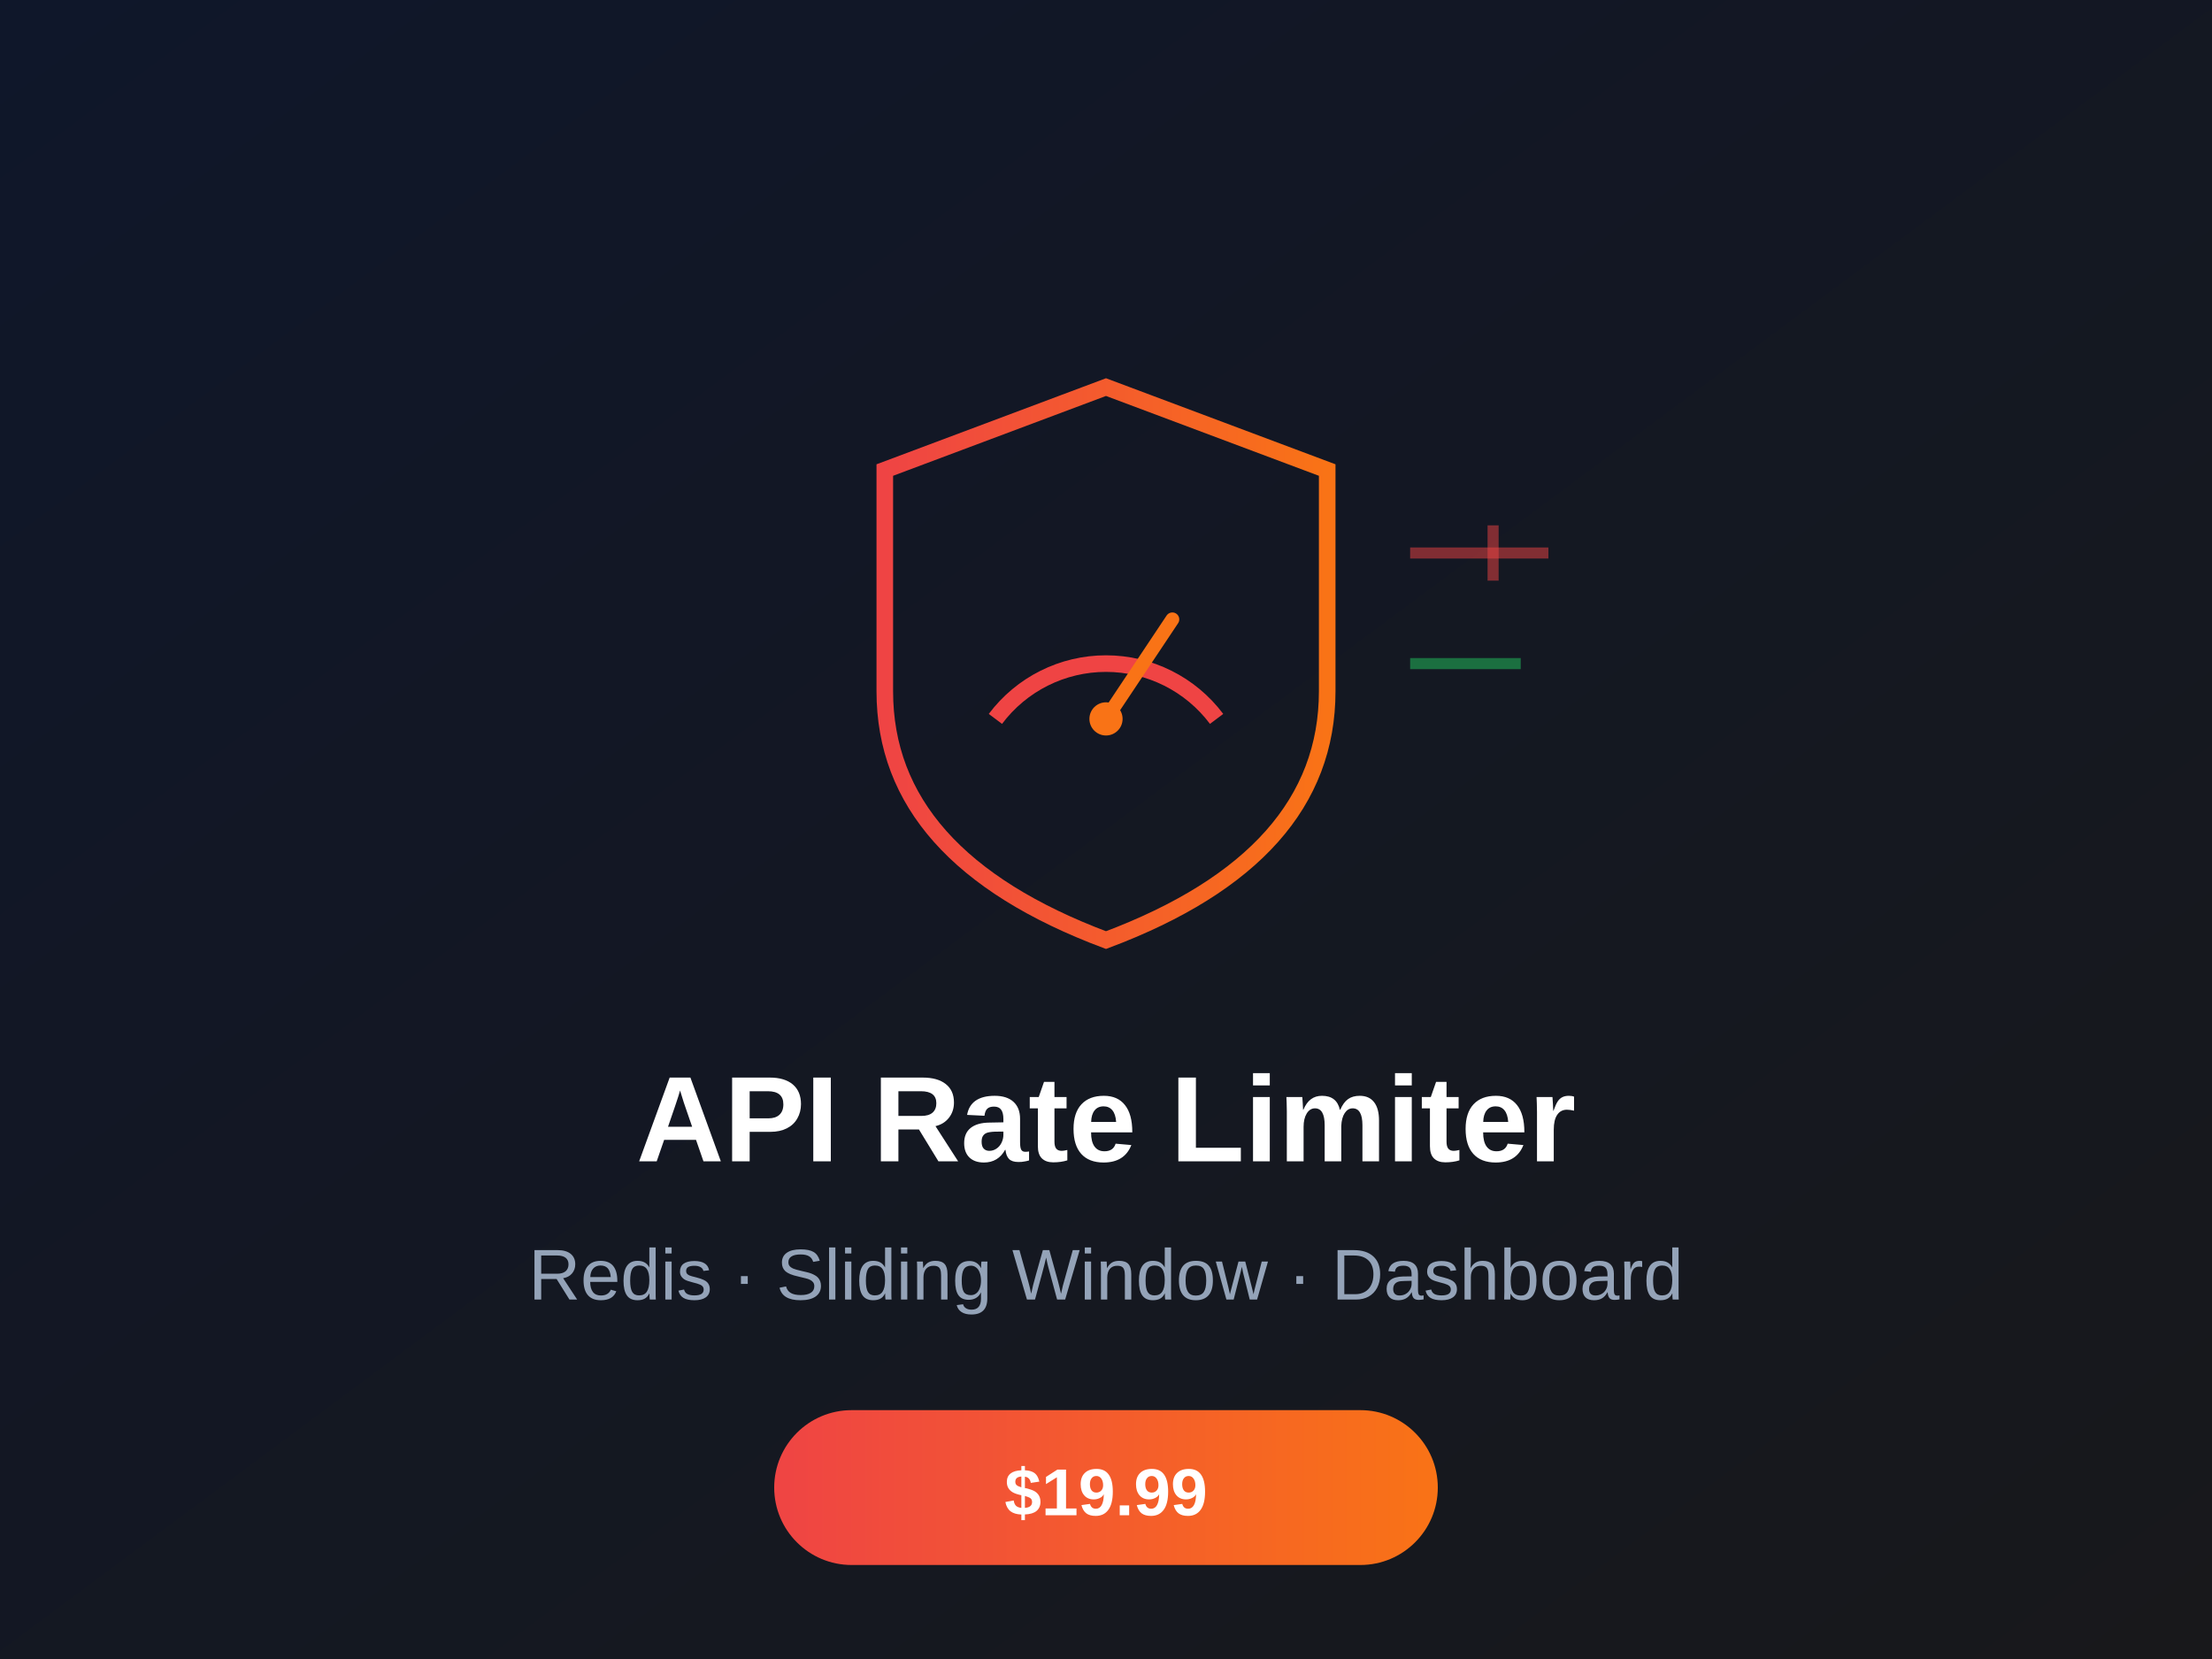
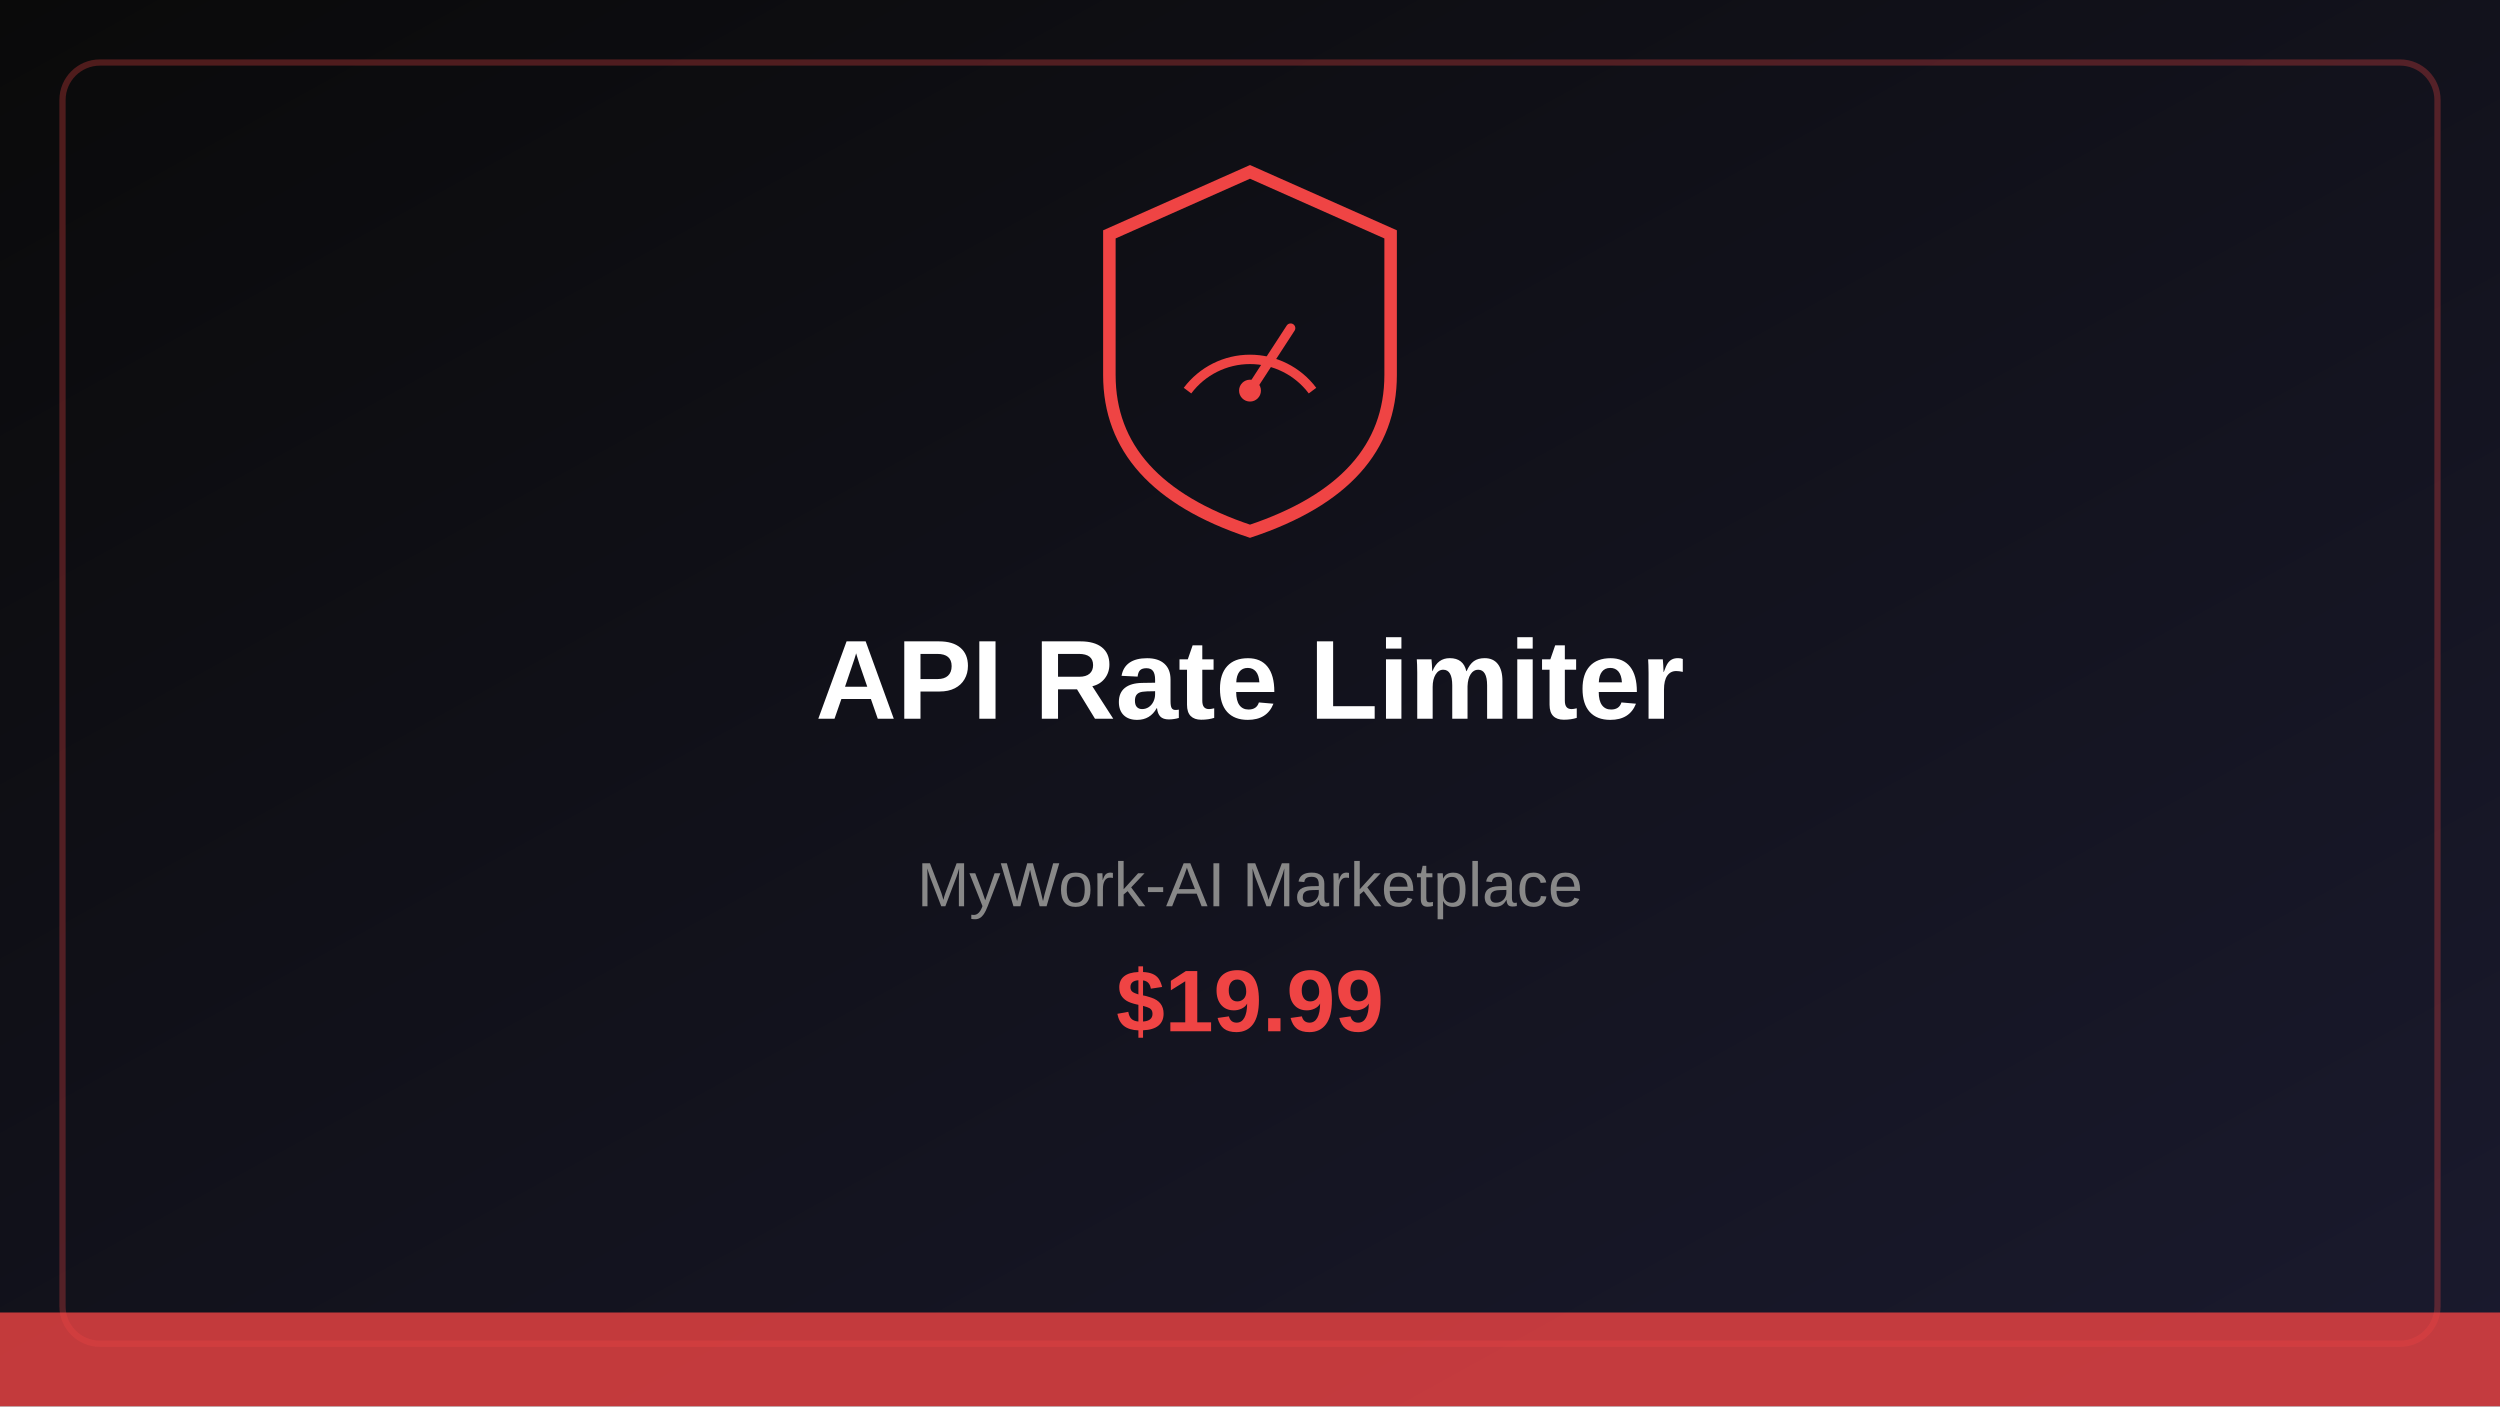
- <svg xmlns="http://www.w3.org/2000/svg" width="400" height="300" viewBox="0 0 400 300">
+ <svg xmlns="http://www.w3.org/2000/svg" width="800" height="450" viewBox="0 0 800 450">
  <defs>
-     <linearGradient id="bg" x1="0%" y1="0%" x2="100%" y2="100%">
-       <stop offset="0%" style="stop-color:#0f172a" />
-       <stop offset="100%" style="stop-color:#18181b" />
-     </linearGradient>
-     <linearGradient id="accent" x1="0%" y1="0%" x2="100%" y2="0%">
-       <stop offset="0%" style="stop-color:#ef4444" />
-       <stop offset="100%" style="stop-color:#f97316" />
+     <linearGradient id="bg" x1="0" y1="0" x2="1" y2="1">
+       <stop offset="0%" stop-color="#0a0a0a" />
+       <stop offset="100%" stop-color="#1a1a2e" />
    </linearGradient>
  </defs>
-   <rect width="400" height="300" fill="url(#bg)" />
-   <path d="M200 70 L240 85 L240 125 Q240 155 200 170 Q160 155 160 125 L160 85 Z" fill="none" stroke="url(#accent)" stroke-width="3" />
-   <path d="M180 130 A25 25 0 0 1 220 130" fill="none" stroke="#ef4444" stroke-width="3" />
-   <line x1="200" y1="130" x2="212" y2="112" stroke="#f97316" stroke-width="2.5" stroke-linecap="round" />
-   <circle cx="200" cy="130" r="3" fill="#f97316" />
-   <line x1="255" y1="100" x2="280" y2="100" stroke="#ef4444" stroke-width="2" opacity="0.5" />
-   <line x1="270" y1="95" x2="270" y2="105" stroke="#ef4444" stroke-width="2" opacity="0.5" />
-   <line x1="255" y1="120" x2="275" y2="120" stroke="#22c55e" stroke-width="2" opacity="0.5" />
-   <text x="200" y="210" text-anchor="middle" fill="white" font-family="Arial,sans-serif" font-size="22" font-weight="bold">API Rate Limiter</text>
-   <text x="200" y="235" text-anchor="middle" fill="#94a3b8" font-family="Arial,sans-serif" font-size="13">Redis · Sliding Window · Dashboard</text>
-   <rect x="140" y="255" width="120" height="28" rx="14" fill="url(#accent)" />
-   <text x="200" y="274" text-anchor="middle" fill="white" font-family="Arial,sans-serif" font-size="12" font-weight="bold">$19.99</text>
+   <rect width="800" height="450" fill="url(#bg)" />
+   <rect x="0" y="420" width="800" height="30" fill="#ef4444" opacity="0.8" />
+   <path d="M400 55 L445 75 L445 120 Q445 155 400 170 Q355 155 355 120 L355 75 Z" fill="none" stroke="#ef4444" stroke-width="4" />
+   <path d="M380 125 A25 25 0 0 1 420 125" fill="none" stroke="#ef4444" stroke-width="3" />
+   <line x1="400" y1="125" x2="413" y2="105" stroke="#ef4444" stroke-width="3" stroke-linecap="round" />
+   <circle cx="400" cy="125" r="3.5" fill="#ef4444" />
+   <text x="400" y="230" text-anchor="middle" font-family="Arial,sans-serif" font-size="36" font-weight="bold" fill="white">API Rate Limiter</text>
+   <text x="400" y="290" text-anchor="middle" font-family="Arial,sans-serif" font-size="20" fill="#888">MyWork-AI Marketplace</text>
+   <text x="400" y="330" text-anchor="middle" font-family="Arial,sans-serif" font-size="28" font-weight="bold" fill="#ef4444">$19.99</text>
+   <rect x="20" y="20" width="760" height="410" rx="12" fill="none" stroke="#ef4444" stroke-width="2" opacity="0.3" />
</svg>
